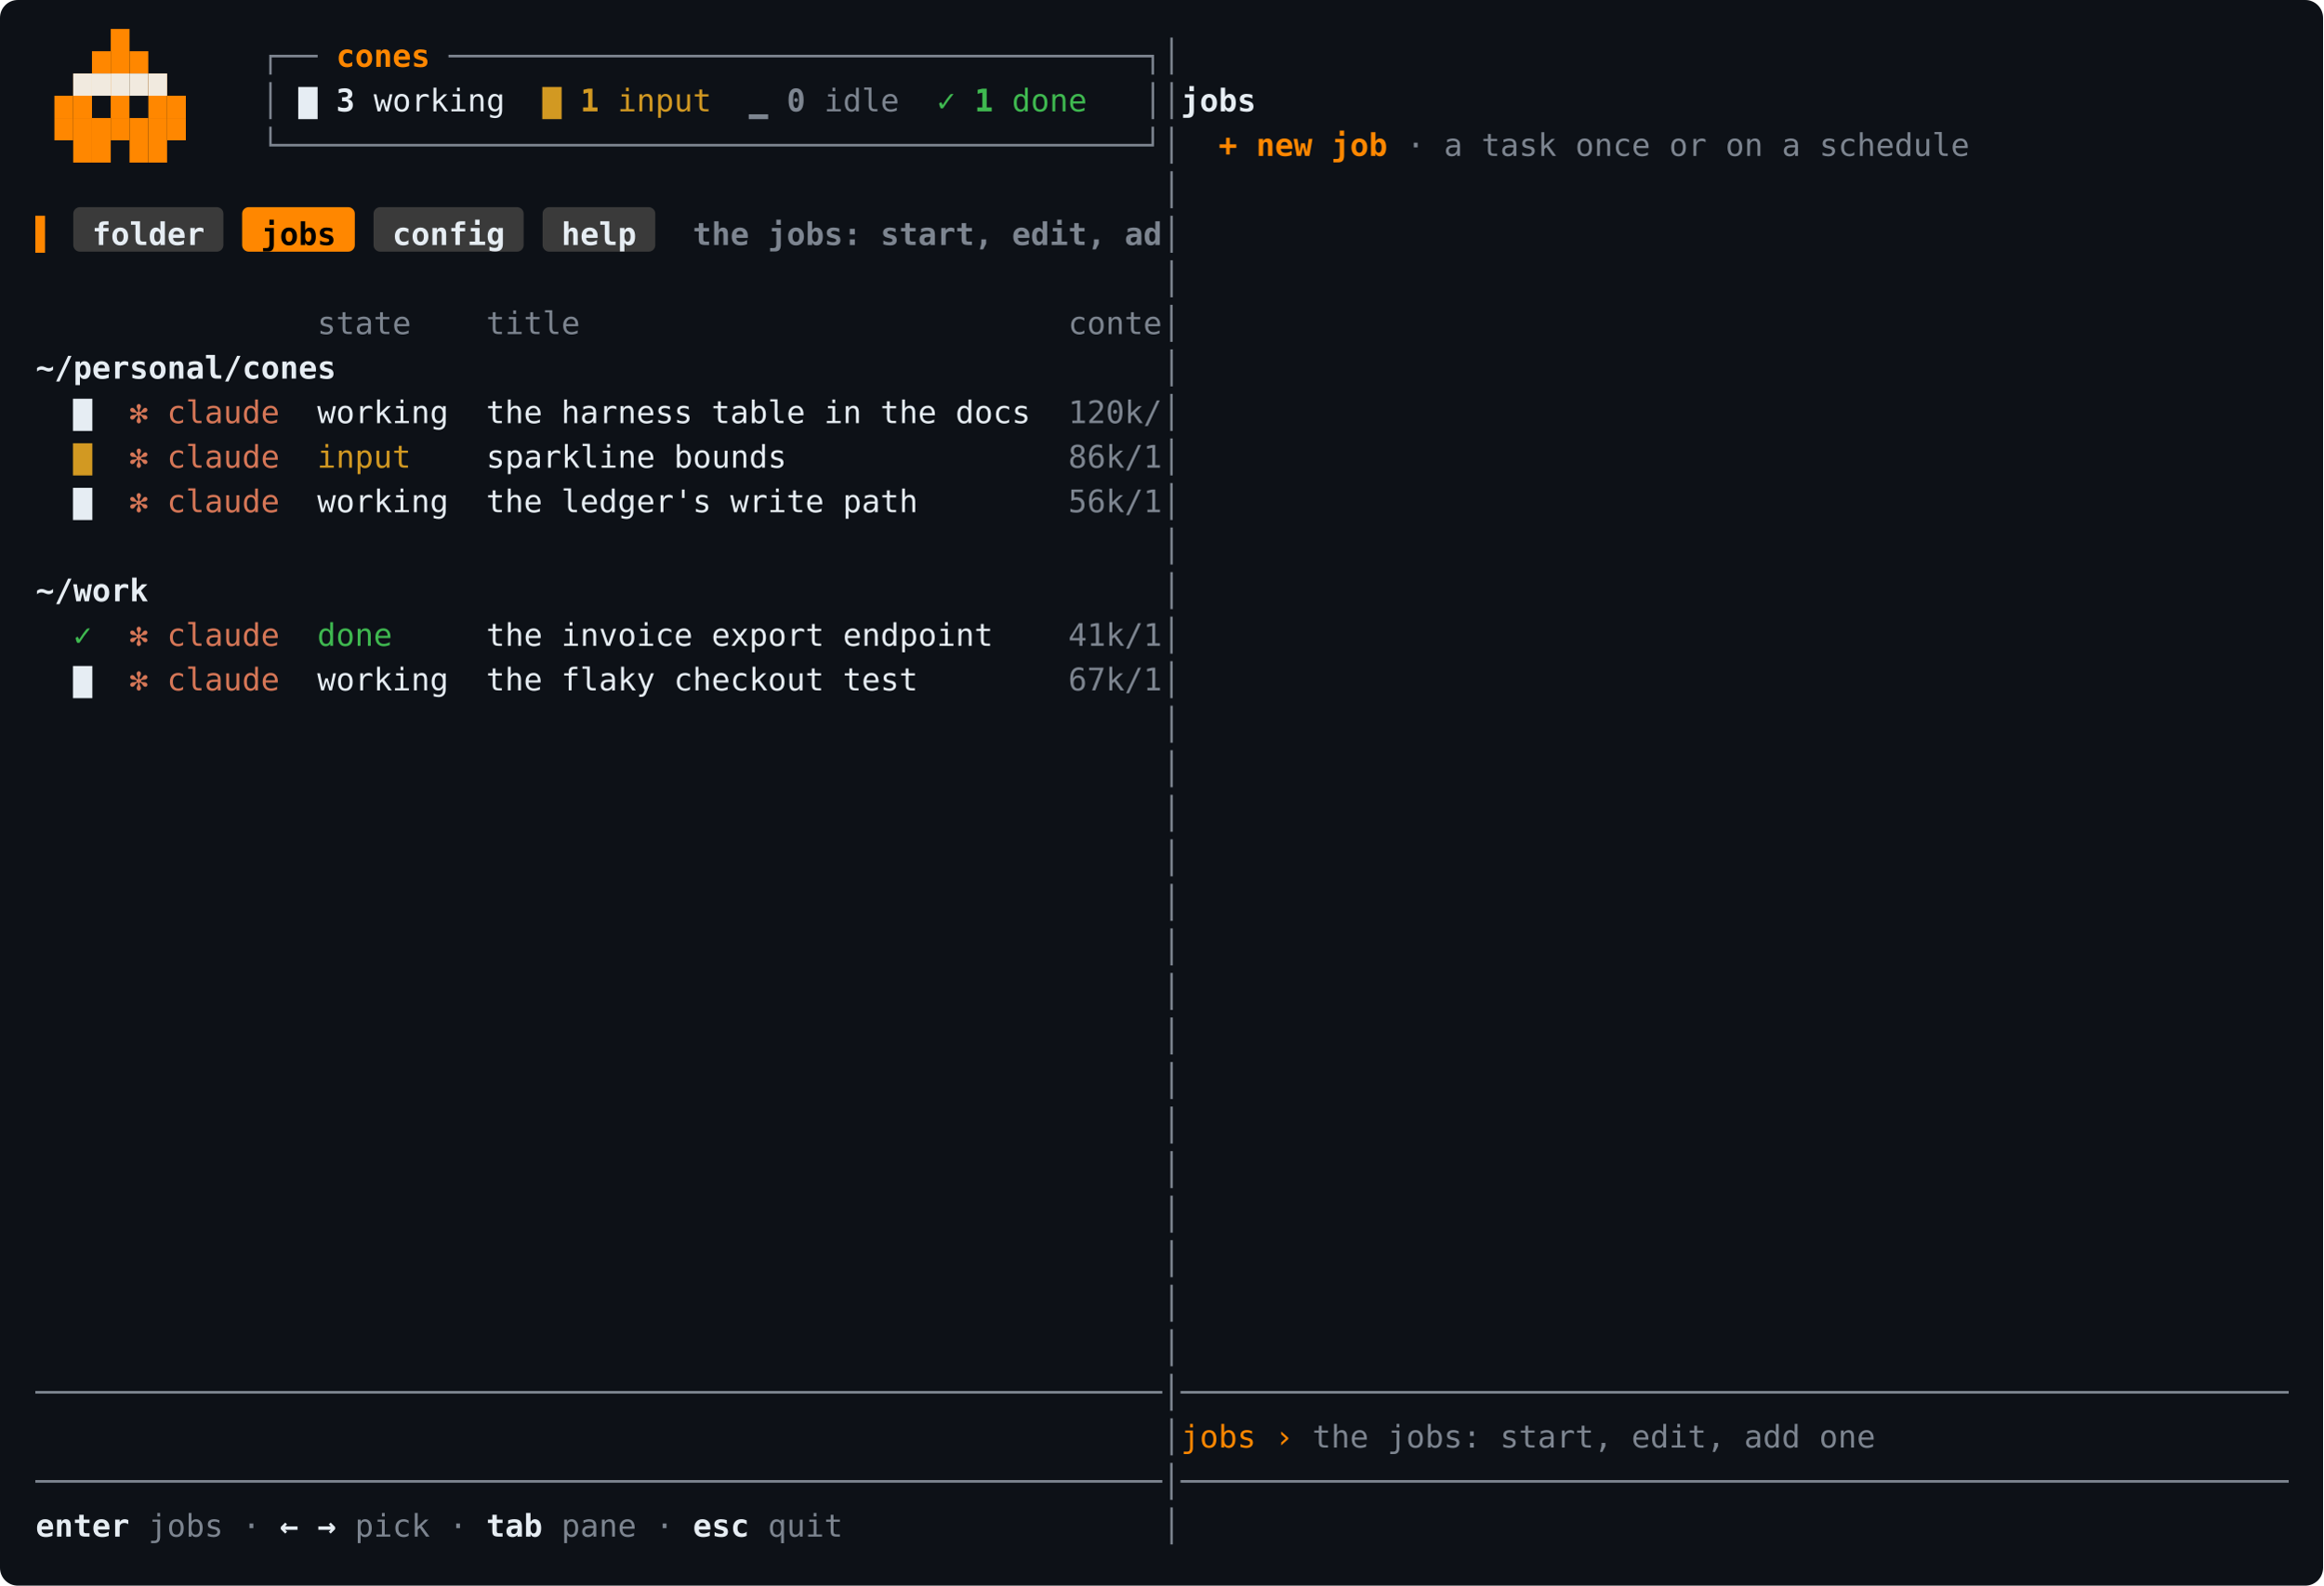
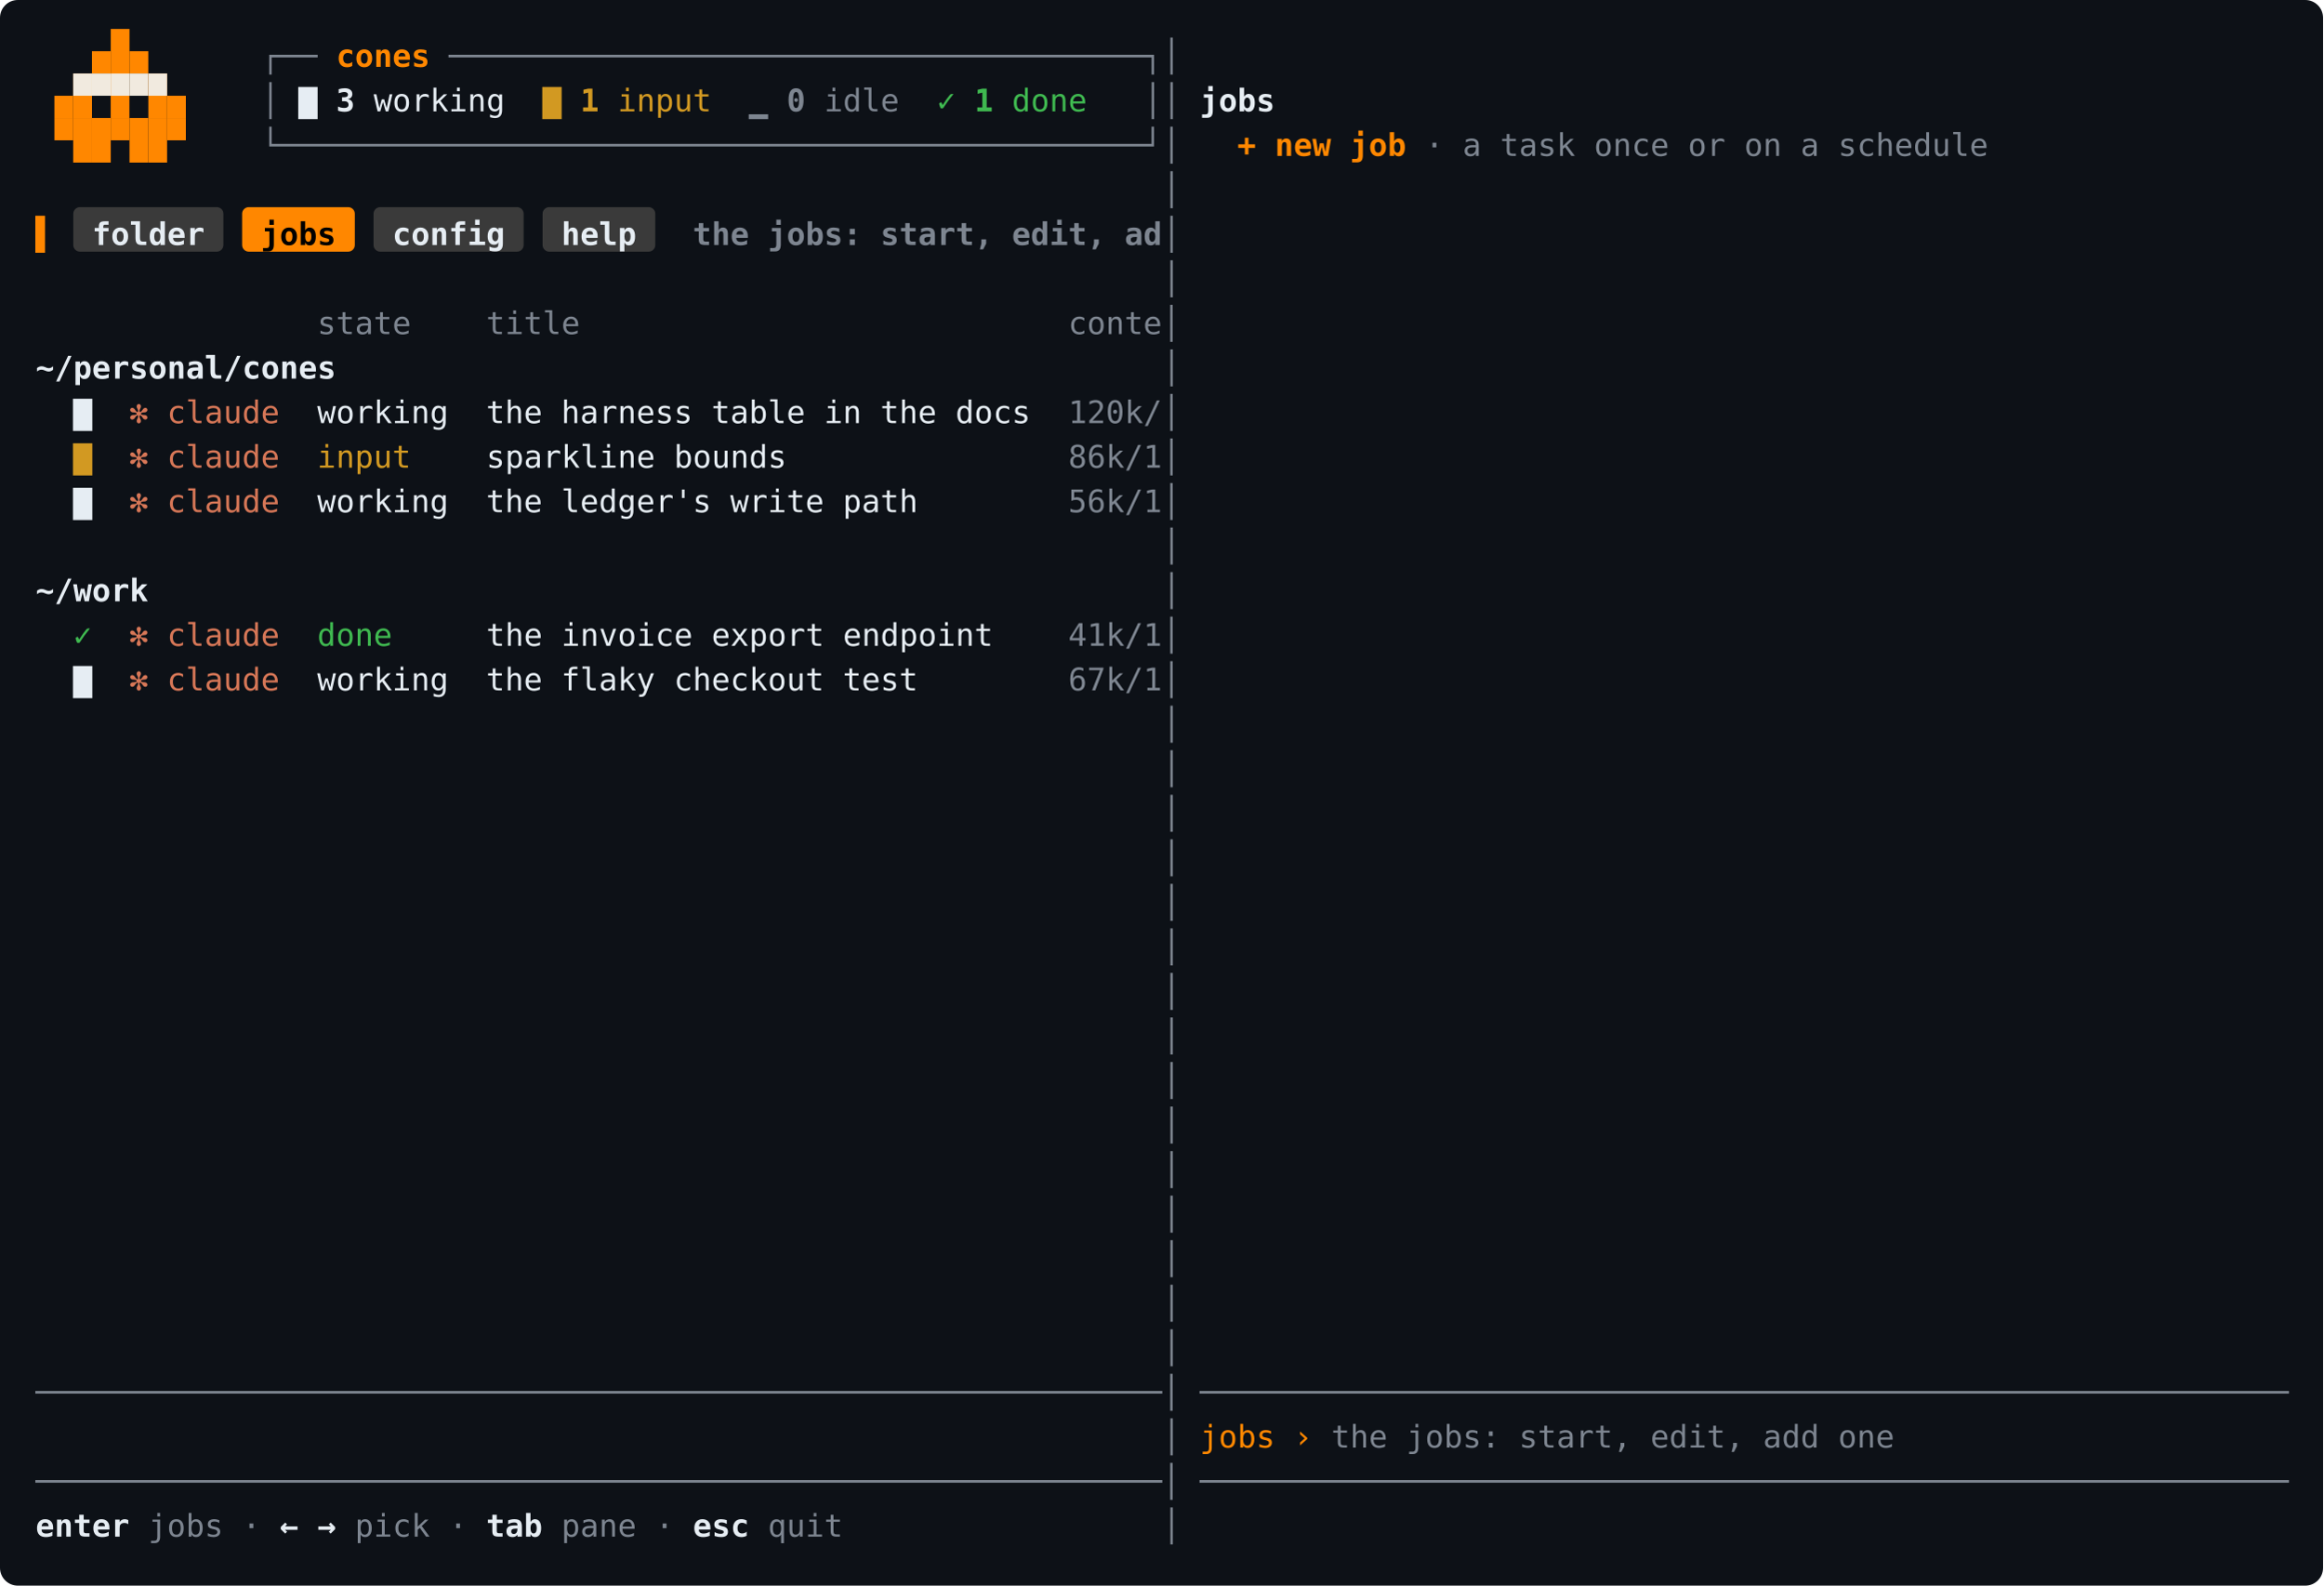
<svg xmlns="http://www.w3.org/2000/svg" width="1043" height="712" viewBox="0 0 1043 712" font-family="SFMono-Regular,Menlo,Consolas,monospace" font-size="14">
  <rect width="1043" height="712" rx="8" fill="#0d1117" />
  <rect x="41.29" y="23.0" width="8.43" height="10.0" fill="#ff8700" />
  <rect x="49.72" y="13" width="8.43" height="20" fill="#ff8700" />
  <rect x="58.15" y="23.0" width="8.43" height="10.0" fill="#ff8700" />
  <text x="117.2" y="30" xml:space="preserve" textLength="33.7" lengthAdjust="spacingAndGlyphs" fill="#7d8590">┌── </text>
  <text x="150.9" y="30" xml:space="preserve" textLength="50.6" lengthAdjust="spacingAndGlyphs" fill="#ff8700" font-weight="700">cones </text>
  <text x="201.5" y="30" xml:space="preserve" textLength="328.8" lengthAdjust="spacingAndGlyphs" fill="#7d8590">─────────────────────────────────────┐│</text>
  <rect x="24.43" y="43.0" width="8.43" height="10.0" fill="#ff8700" />
  <rect x="32.9" y="33" width="8.4" height="20" rx="0" fill="#ff8700" />
  <rect x="32.86" y="33" width="8.43" height="10.0" fill="#f1eadf" />
  <rect x="41.29" y="33" width="8.43" height="10.0" fill="#f1eadf" />
  <rect x="49.7" y="33" width="8.4" height="20" rx="0" fill="#ff8700" />
  <rect x="49.72" y="33" width="8.43" height="10.0" fill="#f1eadf" />
  <rect x="58.15" y="33" width="8.43" height="10.0" fill="#f1eadf" />
  <rect x="66.6" y="33" width="8.4" height="20" rx="0" fill="#ff8700" />
  <rect x="66.58" y="33" width="8.43" height="10.0" fill="#f1eadf" />
  <rect x="75.01" y="43.0" width="8.43" height="10.0" fill="#ff8700" />
  <text x="117.2" y="50" xml:space="preserve" textLength="8.4" lengthAdjust="spacingAndGlyphs" fill="#7d8590">│</text>
  <text x="125.6" y="50" xml:space="preserve" textLength="25.3" lengthAdjust="spacingAndGlyphs" fill="#e6edf3"> ▇ </text>
  <text x="150.9" y="50" xml:space="preserve" textLength="8.4" lengthAdjust="spacingAndGlyphs" fill="#e6edf3" font-weight="700">3</text>
  <text x="159.3" y="50" xml:space="preserve" textLength="84.3" lengthAdjust="spacingAndGlyphs" fill="#e6edf3"> working  </text>
  <text x="243.6" y="50" xml:space="preserve" textLength="16.9" lengthAdjust="spacingAndGlyphs" fill="#d29922">▇ </text>
  <text x="260.5" y="50" xml:space="preserve" textLength="8.4" lengthAdjust="spacingAndGlyphs" fill="#d29922" font-weight="700">1</text>
  <text x="268.9" y="50" xml:space="preserve" textLength="50.6" lengthAdjust="spacingAndGlyphs" fill="#d29922"> input</text>
  <text x="336.3" y="50" xml:space="preserve" textLength="16.9" lengthAdjust="spacingAndGlyphs" fill="#7d8590">▁ </text>
  <text x="353.2" y="50" xml:space="preserve" textLength="8.4" lengthAdjust="spacingAndGlyphs" fill="#7d8590" font-weight="700">0</text>
  <text x="361.6" y="50" xml:space="preserve" textLength="42.1" lengthAdjust="spacingAndGlyphs" fill="#7d8590"> idle</text>
  <text x="420.6" y="50" xml:space="preserve" textLength="16.9" lengthAdjust="spacingAndGlyphs" fill="#3fb950">✓ </text>
  <text x="437.5" y="50" xml:space="preserve" textLength="8.4" lengthAdjust="spacingAndGlyphs" fill="#3fb950" font-weight="700">1</text>
  <text x="445.9" y="50" xml:space="preserve" textLength="42.1" lengthAdjust="spacingAndGlyphs" fill="#3fb950"> done</text>
  <text x="513.4" y="50" xml:space="preserve" textLength="16.9" lengthAdjust="spacingAndGlyphs" fill="#7d8590">││</text>
-   <text x="530.2" y="50" xml:space="preserve" textLength="33.7" lengthAdjust="spacingAndGlyphs" fill="#e6edf3" font-weight="700">jobs</text>
+   <text x="538.7" y="50" xml:space="preserve" textLength="33.7" lengthAdjust="spacingAndGlyphs" fill="#e6edf3" font-weight="700">jobs</text>
  <rect x="24.43" y="53" width="8.43" height="10.0" fill="#ff8700" />
  <rect x="32.86" y="53" width="8.43" height="20" fill="#ff8700" />
  <rect x="41.29" y="53" width="8.43" height="20" fill="#ff8700" />
  <rect x="49.72" y="53" width="8.43" height="10.0" fill="#ff8700" />
  <rect x="58.15" y="53" width="8.43" height="20" fill="#ff8700" />
  <rect x="66.58" y="53" width="8.43" height="20" fill="#ff8700" />
  <rect x="75.01" y="53" width="8.43" height="10.0" fill="#ff8700" />
  <text x="117.2" y="70" xml:space="preserve" textLength="413.1" lengthAdjust="spacingAndGlyphs" fill="#7d8590">└──────────────────────────────────────────────┘│</text>
-   <text x="547.1" y="70" xml:space="preserve" textLength="75.9" lengthAdjust="spacingAndGlyphs" fill="#ff8700" font-weight="700">+ new job</text>
-   <text x="623.0" y="70" xml:space="preserve" textLength="261.3" lengthAdjust="spacingAndGlyphs" fill="#7d8590"> · a task once or on a schedule</text>
+   <text x="555.5" y="70" xml:space="preserve" textLength="75.9" lengthAdjust="spacingAndGlyphs" fill="#ff8700" font-weight="700">+ new job</text>
+   <text x="631.4" y="70" xml:space="preserve" textLength="261.3" lengthAdjust="spacingAndGlyphs" fill="#7d8590"> · a task once or on a schedule</text>
  <text x="521.8" y="90" xml:space="preserve" textLength="8.4" lengthAdjust="spacingAndGlyphs" fill="#7d8590">│</text>
  <text x="16.0" y="110" xml:space="preserve" textLength="16.9" lengthAdjust="spacingAndGlyphs" fill="#ff8700" font-weight="700">▌ </text>
  <rect x="32.9" y="93" width="67.4" height="20" rx="3" fill="#3a3a3a" />
  <text x="32.9" y="110" xml:space="preserve" textLength="67.4" lengthAdjust="spacingAndGlyphs" fill="#e6edf3" font-weight="700"> folder </text>
  <rect x="108.7" y="93" width="50.6" height="20" rx="3" fill="#ff8700" />
  <text x="108.7" y="110" xml:space="preserve" textLength="50.6" lengthAdjust="spacingAndGlyphs" fill="#000" font-weight="700"> jobs </text>
  <rect x="167.7" y="93" width="67.4" height="20" rx="3" fill="#3a3a3a" />
  <text x="167.7" y="110" xml:space="preserve" textLength="67.4" lengthAdjust="spacingAndGlyphs" fill="#e6edf3" font-weight="700"> config </text>
  <rect x="243.6" y="93" width="50.6" height="20" rx="3" fill="#3a3a3a" />
  <text x="243.6" y="110" xml:space="preserve" textLength="50.6" lengthAdjust="spacingAndGlyphs" fill="#e6edf3" font-weight="700"> help </text>
  <text x="302.6" y="110" xml:space="preserve" textLength="219.2" lengthAdjust="spacingAndGlyphs" fill="#7d8590" font-weight="700"> the jobs: start, edit, ad</text>
  <text x="521.8" y="110" xml:space="preserve" textLength="8.4" lengthAdjust="spacingAndGlyphs" fill="#7d8590">│</text>
  <text x="521.8" y="130" xml:space="preserve" textLength="8.4" lengthAdjust="spacingAndGlyphs" fill="#7d8590">│</text>
  <text x="16.0" y="150" xml:space="preserve" textLength="514.2" lengthAdjust="spacingAndGlyphs" fill="#7d8590">               state    title                          conte│</text>
  <text x="16.0" y="170" xml:space="preserve" textLength="134.9" lengthAdjust="spacingAndGlyphs" fill="#e6edf3" font-weight="700">~/personal/cones</text>
  <text x="521.8" y="170" xml:space="preserve" textLength="8.4" lengthAdjust="spacingAndGlyphs" fill="#7d8590">│</text>
  <text x="32.9" y="190" xml:space="preserve" textLength="25.3" lengthAdjust="spacingAndGlyphs" fill="#e6edf3">▇  </text>
  <text x="58.1" y="190" xml:space="preserve" textLength="84.3" lengthAdjust="spacingAndGlyphs" fill="#d77757">✻ claude  </text>
  <text x="142.4" y="190" xml:space="preserve" textLength="337.2" lengthAdjust="spacingAndGlyphs" fill="#e6edf3">working  the harness table in the docs  </text>
  <text x="479.6" y="190" xml:space="preserve" textLength="50.6" lengthAdjust="spacingAndGlyphs" fill="#7d8590">120k/│</text>
  <text x="32.9" y="210" xml:space="preserve" textLength="25.3" lengthAdjust="spacingAndGlyphs" fill="#d29922">▇  </text>
  <text x="58.1" y="210" xml:space="preserve" textLength="84.3" lengthAdjust="spacingAndGlyphs" fill="#d77757">✻ claude  </text>
  <text x="142.4" y="210" xml:space="preserve" textLength="75.9" lengthAdjust="spacingAndGlyphs" fill="#d29922">input    </text>
  <text x="218.3" y="210" xml:space="preserve" textLength="261.3" lengthAdjust="spacingAndGlyphs" fill="#e6edf3">sparkline bounds               </text>
  <text x="479.6" y="210" xml:space="preserve" textLength="50.6" lengthAdjust="spacingAndGlyphs" fill="#7d8590">86k/1│</text>
  <text x="32.9" y="230" xml:space="preserve" textLength="25.3" lengthAdjust="spacingAndGlyphs" fill="#e6edf3">▇  </text>
  <text x="58.1" y="230" xml:space="preserve" textLength="84.3" lengthAdjust="spacingAndGlyphs" fill="#d77757">✻ claude  </text>
  <text x="142.4" y="230" xml:space="preserve" textLength="337.2" lengthAdjust="spacingAndGlyphs" fill="#e6edf3">working  the ledger's write path        </text>
  <text x="479.6" y="230" xml:space="preserve" textLength="50.6" lengthAdjust="spacingAndGlyphs" fill="#7d8590">56k/1│</text>
  <text x="521.8" y="250" xml:space="preserve" textLength="8.4" lengthAdjust="spacingAndGlyphs" fill="#7d8590">│</text>
  <text x="16.0" y="270" xml:space="preserve" textLength="50.6" lengthAdjust="spacingAndGlyphs" fill="#e6edf3" font-weight="700">~/work</text>
  <text x="521.8" y="270" xml:space="preserve" textLength="8.4" lengthAdjust="spacingAndGlyphs" fill="#7d8590">│</text>
  <text x="32.9" y="290" xml:space="preserve" textLength="25.3" lengthAdjust="spacingAndGlyphs" fill="#3fb950">✓  </text>
  <text x="58.1" y="290" xml:space="preserve" textLength="84.3" lengthAdjust="spacingAndGlyphs" fill="#d77757">✻ claude  </text>
  <text x="142.4" y="290" xml:space="preserve" textLength="75.9" lengthAdjust="spacingAndGlyphs" fill="#3fb950">done     </text>
  <text x="218.3" y="290" xml:space="preserve" textLength="261.3" lengthAdjust="spacingAndGlyphs" fill="#e6edf3">the invoice export endpoint    </text>
  <text x="479.6" y="290" xml:space="preserve" textLength="50.6" lengthAdjust="spacingAndGlyphs" fill="#7d8590">41k/1│</text>
  <text x="32.9" y="310" xml:space="preserve" textLength="25.3" lengthAdjust="spacingAndGlyphs" fill="#e6edf3">▇  </text>
  <text x="58.1" y="310" xml:space="preserve" textLength="84.3" lengthAdjust="spacingAndGlyphs" fill="#d77757">✻ claude  </text>
  <text x="142.4" y="310" xml:space="preserve" textLength="337.2" lengthAdjust="spacingAndGlyphs" fill="#e6edf3">working  the flaky checkout test        </text>
  <text x="479.6" y="310" xml:space="preserve" textLength="50.6" lengthAdjust="spacingAndGlyphs" fill="#7d8590">67k/1│</text>
  <text x="521.8" y="330" xml:space="preserve" textLength="8.4" lengthAdjust="spacingAndGlyphs" fill="#7d8590">│</text>
  <text x="521.8" y="350" xml:space="preserve" textLength="8.4" lengthAdjust="spacingAndGlyphs" fill="#7d8590">│</text>
  <text x="521.8" y="370" xml:space="preserve" textLength="8.4" lengthAdjust="spacingAndGlyphs" fill="#7d8590">│</text>
  <text x="521.8" y="390" xml:space="preserve" textLength="8.4" lengthAdjust="spacingAndGlyphs" fill="#7d8590">│</text>
  <text x="521.8" y="410" xml:space="preserve" textLength="8.4" lengthAdjust="spacingAndGlyphs" fill="#7d8590">│</text>
  <text x="521.8" y="430" xml:space="preserve" textLength="8.4" lengthAdjust="spacingAndGlyphs" fill="#7d8590">│</text>
  <text x="521.8" y="450" xml:space="preserve" textLength="8.4" lengthAdjust="spacingAndGlyphs" fill="#7d8590">│</text>
  <text x="521.8" y="470" xml:space="preserve" textLength="8.4" lengthAdjust="spacingAndGlyphs" fill="#7d8590">│</text>
  <text x="521.8" y="490" xml:space="preserve" textLength="8.4" lengthAdjust="spacingAndGlyphs" fill="#7d8590">│</text>
  <text x="521.8" y="510" xml:space="preserve" textLength="8.4" lengthAdjust="spacingAndGlyphs" fill="#7d8590">│</text>
  <text x="521.8" y="530" xml:space="preserve" textLength="8.4" lengthAdjust="spacingAndGlyphs" fill="#7d8590">│</text>
  <text x="521.8" y="550" xml:space="preserve" textLength="8.4" lengthAdjust="spacingAndGlyphs" fill="#7d8590">│</text>
  <text x="521.8" y="570" xml:space="preserve" textLength="8.4" lengthAdjust="spacingAndGlyphs" fill="#7d8590">│</text>
  <text x="521.8" y="590" xml:space="preserve" textLength="8.4" lengthAdjust="spacingAndGlyphs" fill="#7d8590">│</text>
  <text x="521.8" y="610" xml:space="preserve" textLength="8.4" lengthAdjust="spacingAndGlyphs" fill="#7d8590">│</text>
-   <text x="16.0" y="630" xml:space="preserve" textLength="1011.6" lengthAdjust="spacingAndGlyphs" fill="#7d8590">────────────────────────────────────────────────────────────│───────────────────────────────────────────────────────────</text>
+   <text x="16.0" y="630" xml:space="preserve" textLength="514.2" lengthAdjust="spacingAndGlyphs" fill="#7d8590">────────────────────────────────────────────────────────────│</text>
+   <text x="538.7" y="630" xml:space="preserve" textLength="488.9" lengthAdjust="spacingAndGlyphs" fill="#7d8590">──────────────────────────────────────────────────────────</text>
  <text x="521.8" y="650" xml:space="preserve" textLength="8.4" lengthAdjust="spacingAndGlyphs" fill="#7d8590">│</text>
-   <text x="530.2" y="650" xml:space="preserve" textLength="59.0" lengthAdjust="spacingAndGlyphs" fill="#ff8700">jobs › </text>
-   <text x="589.2" y="650" xml:space="preserve" textLength="252.9" lengthAdjust="spacingAndGlyphs" fill="#7d8590">the jobs: start, edit, add one</text>
-   <text x="16.0" y="670" xml:space="preserve" textLength="1011.6" lengthAdjust="spacingAndGlyphs" fill="#7d8590">────────────────────────────────────────────────────────────│───────────────────────────────────────────────────────────</text>
+   <text x="538.7" y="650" xml:space="preserve" textLength="59.0" lengthAdjust="spacingAndGlyphs" fill="#ff8700">jobs › </text>
+   <text x="597.7" y="650" xml:space="preserve" textLength="252.9" lengthAdjust="spacingAndGlyphs" fill="#7d8590">the jobs: start, edit, add one</text>
+   <text x="16.0" y="670" xml:space="preserve" textLength="514.2" lengthAdjust="spacingAndGlyphs" fill="#7d8590">────────────────────────────────────────────────────────────│</text>
+   <text x="538.7" y="670" xml:space="preserve" textLength="488.9" lengthAdjust="spacingAndGlyphs" fill="#7d8590">──────────────────────────────────────────────────────────</text>
  <text x="16.0" y="690" xml:space="preserve" textLength="42.1" lengthAdjust="spacingAndGlyphs" fill="#e6edf3" font-weight="700">enter</text>
  <text x="58.1" y="690" xml:space="preserve" textLength="67.4" lengthAdjust="spacingAndGlyphs" fill="#7d8590"> jobs · </text>
  <text x="125.6" y="690" xml:space="preserve" textLength="25.3" lengthAdjust="spacingAndGlyphs" fill="#e6edf3" font-weight="700">← →</text>
  <text x="150.9" y="690" xml:space="preserve" textLength="67.4" lengthAdjust="spacingAndGlyphs" fill="#7d8590"> pick · </text>
  <text x="218.3" y="690" xml:space="preserve" textLength="25.3" lengthAdjust="spacingAndGlyphs" fill="#e6edf3" font-weight="700">tab</text>
  <text x="243.6" y="690" xml:space="preserve" textLength="67.4" lengthAdjust="spacingAndGlyphs" fill="#7d8590"> pane · </text>
  <text x="311.1" y="690" xml:space="preserve" textLength="25.3" lengthAdjust="spacingAndGlyphs" fill="#e6edf3" font-weight="700">esc</text>
  <text x="336.3" y="690" xml:space="preserve" textLength="42.1" lengthAdjust="spacingAndGlyphs" fill="#7d8590"> quit</text>
  <text x="521.8" y="690" xml:space="preserve" textLength="8.4" lengthAdjust="spacingAndGlyphs" fill="#7d8590">│</text>
</svg>
